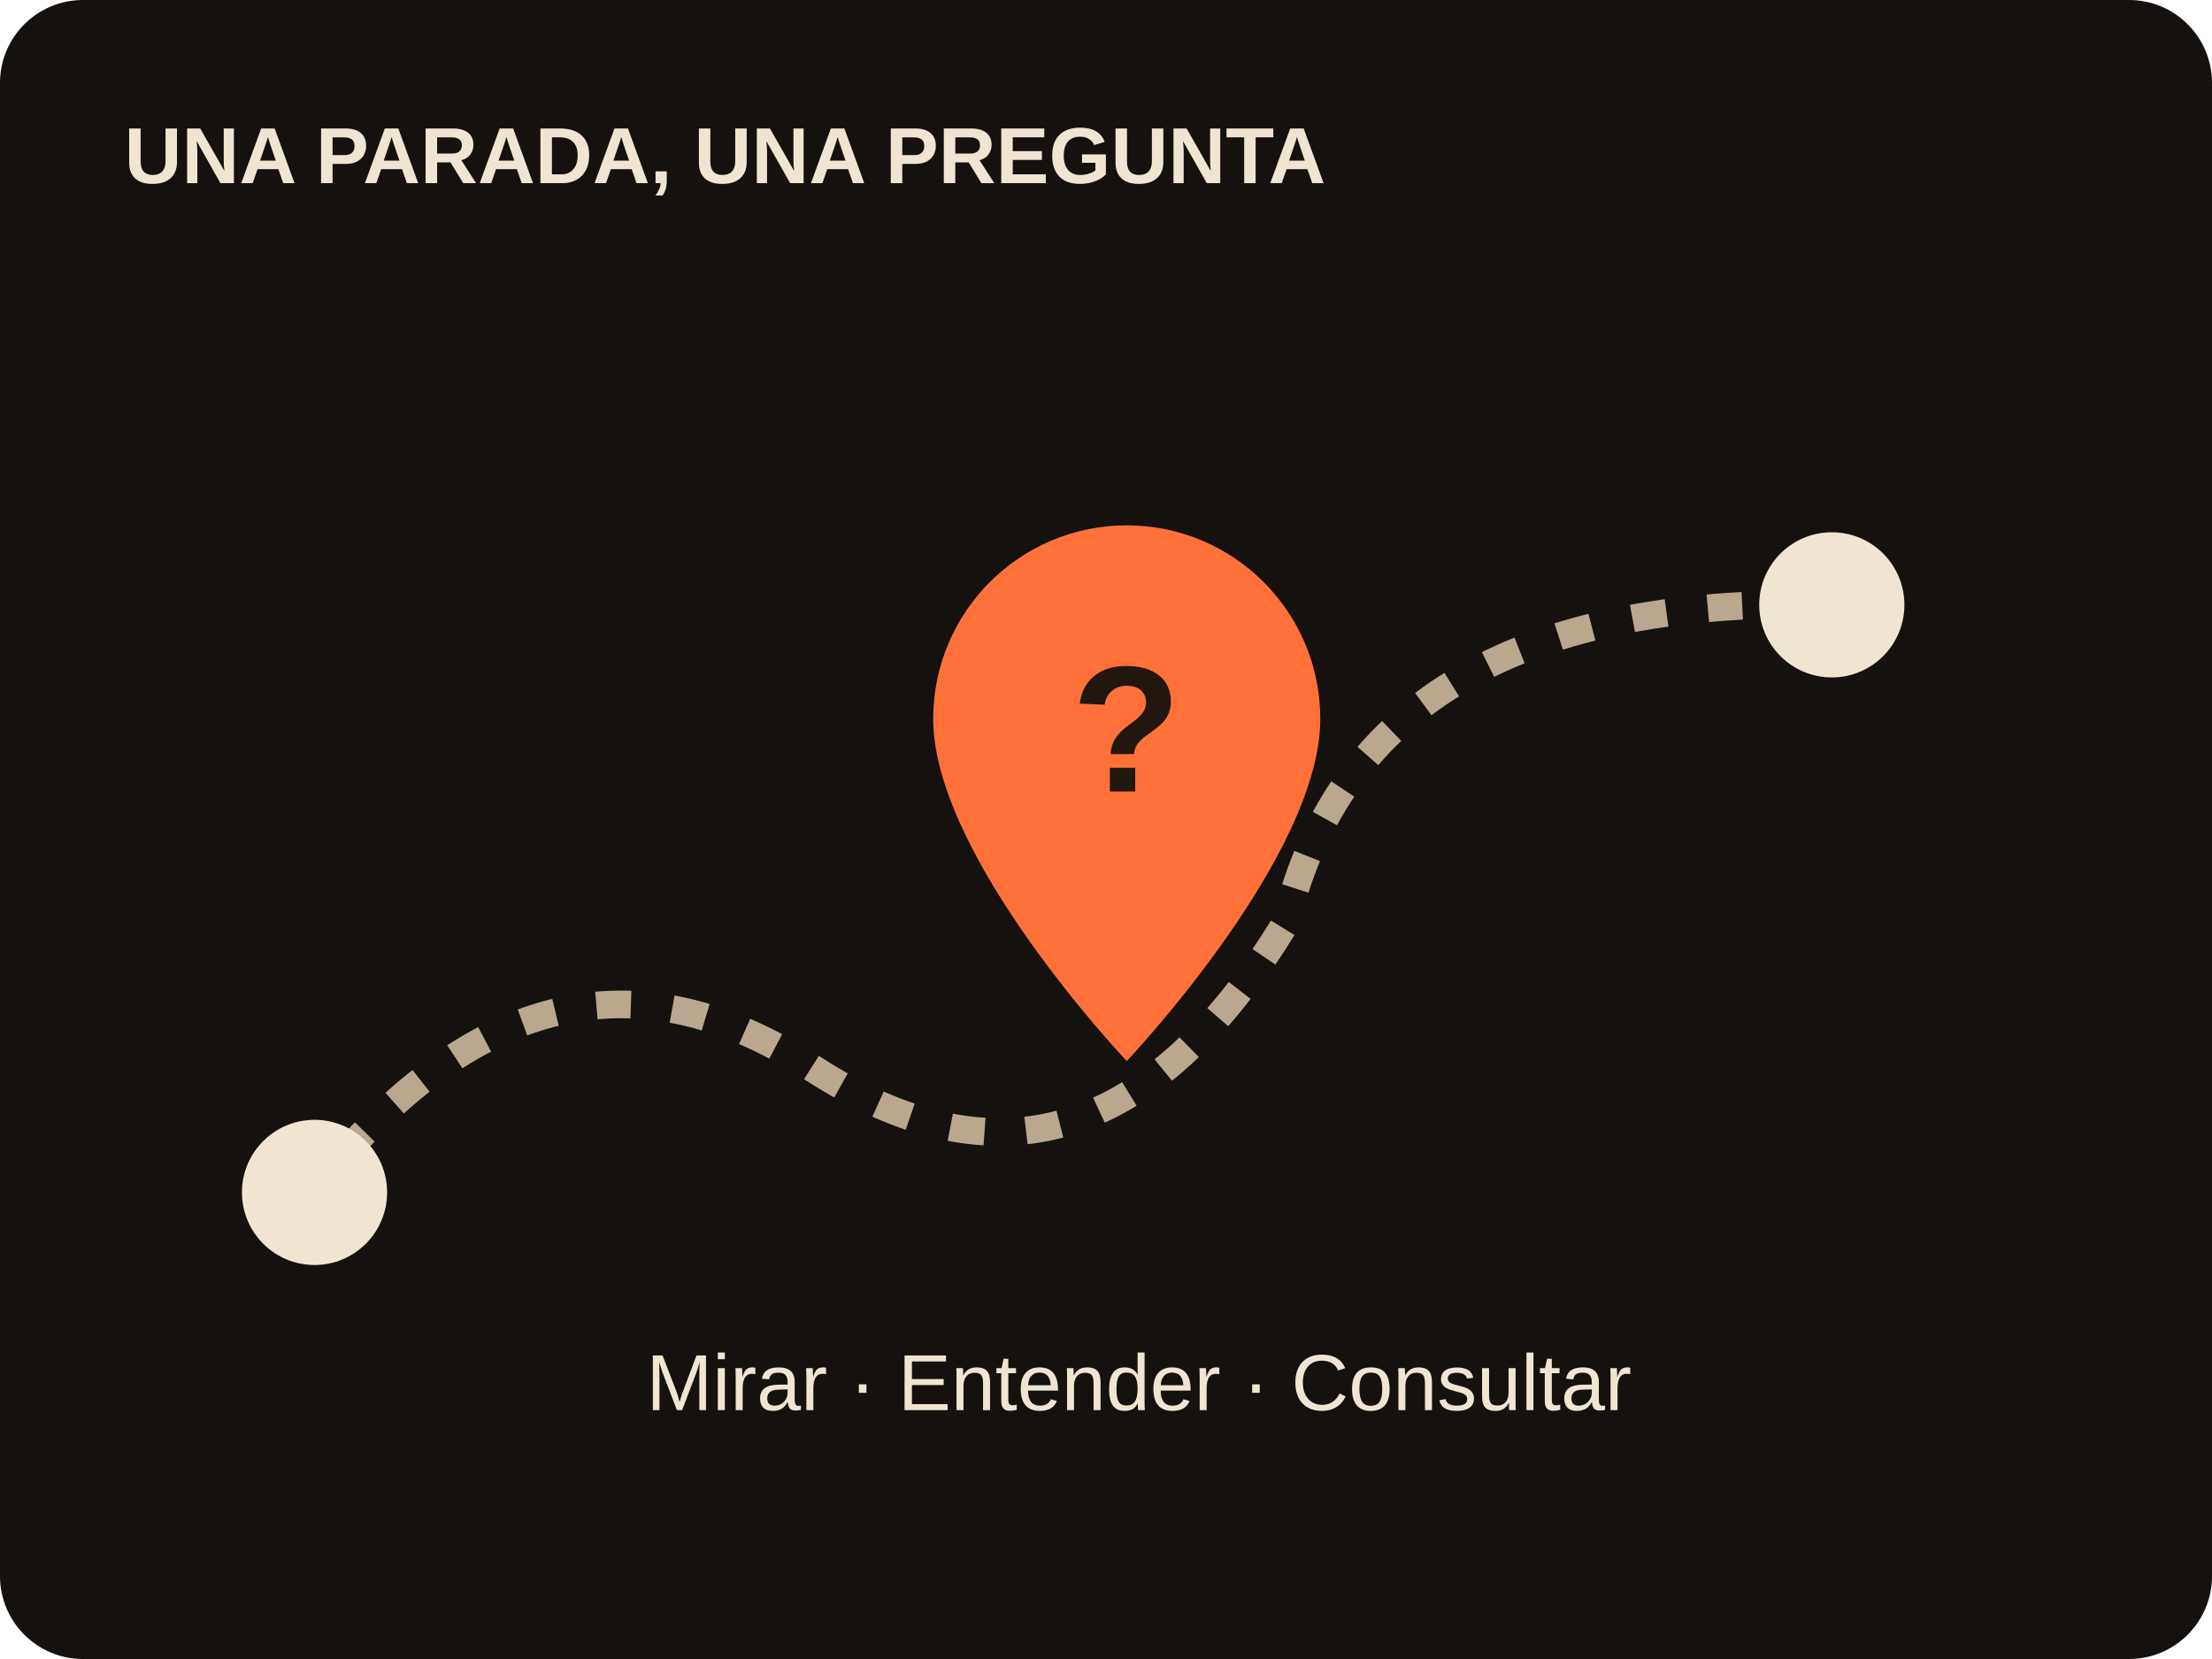
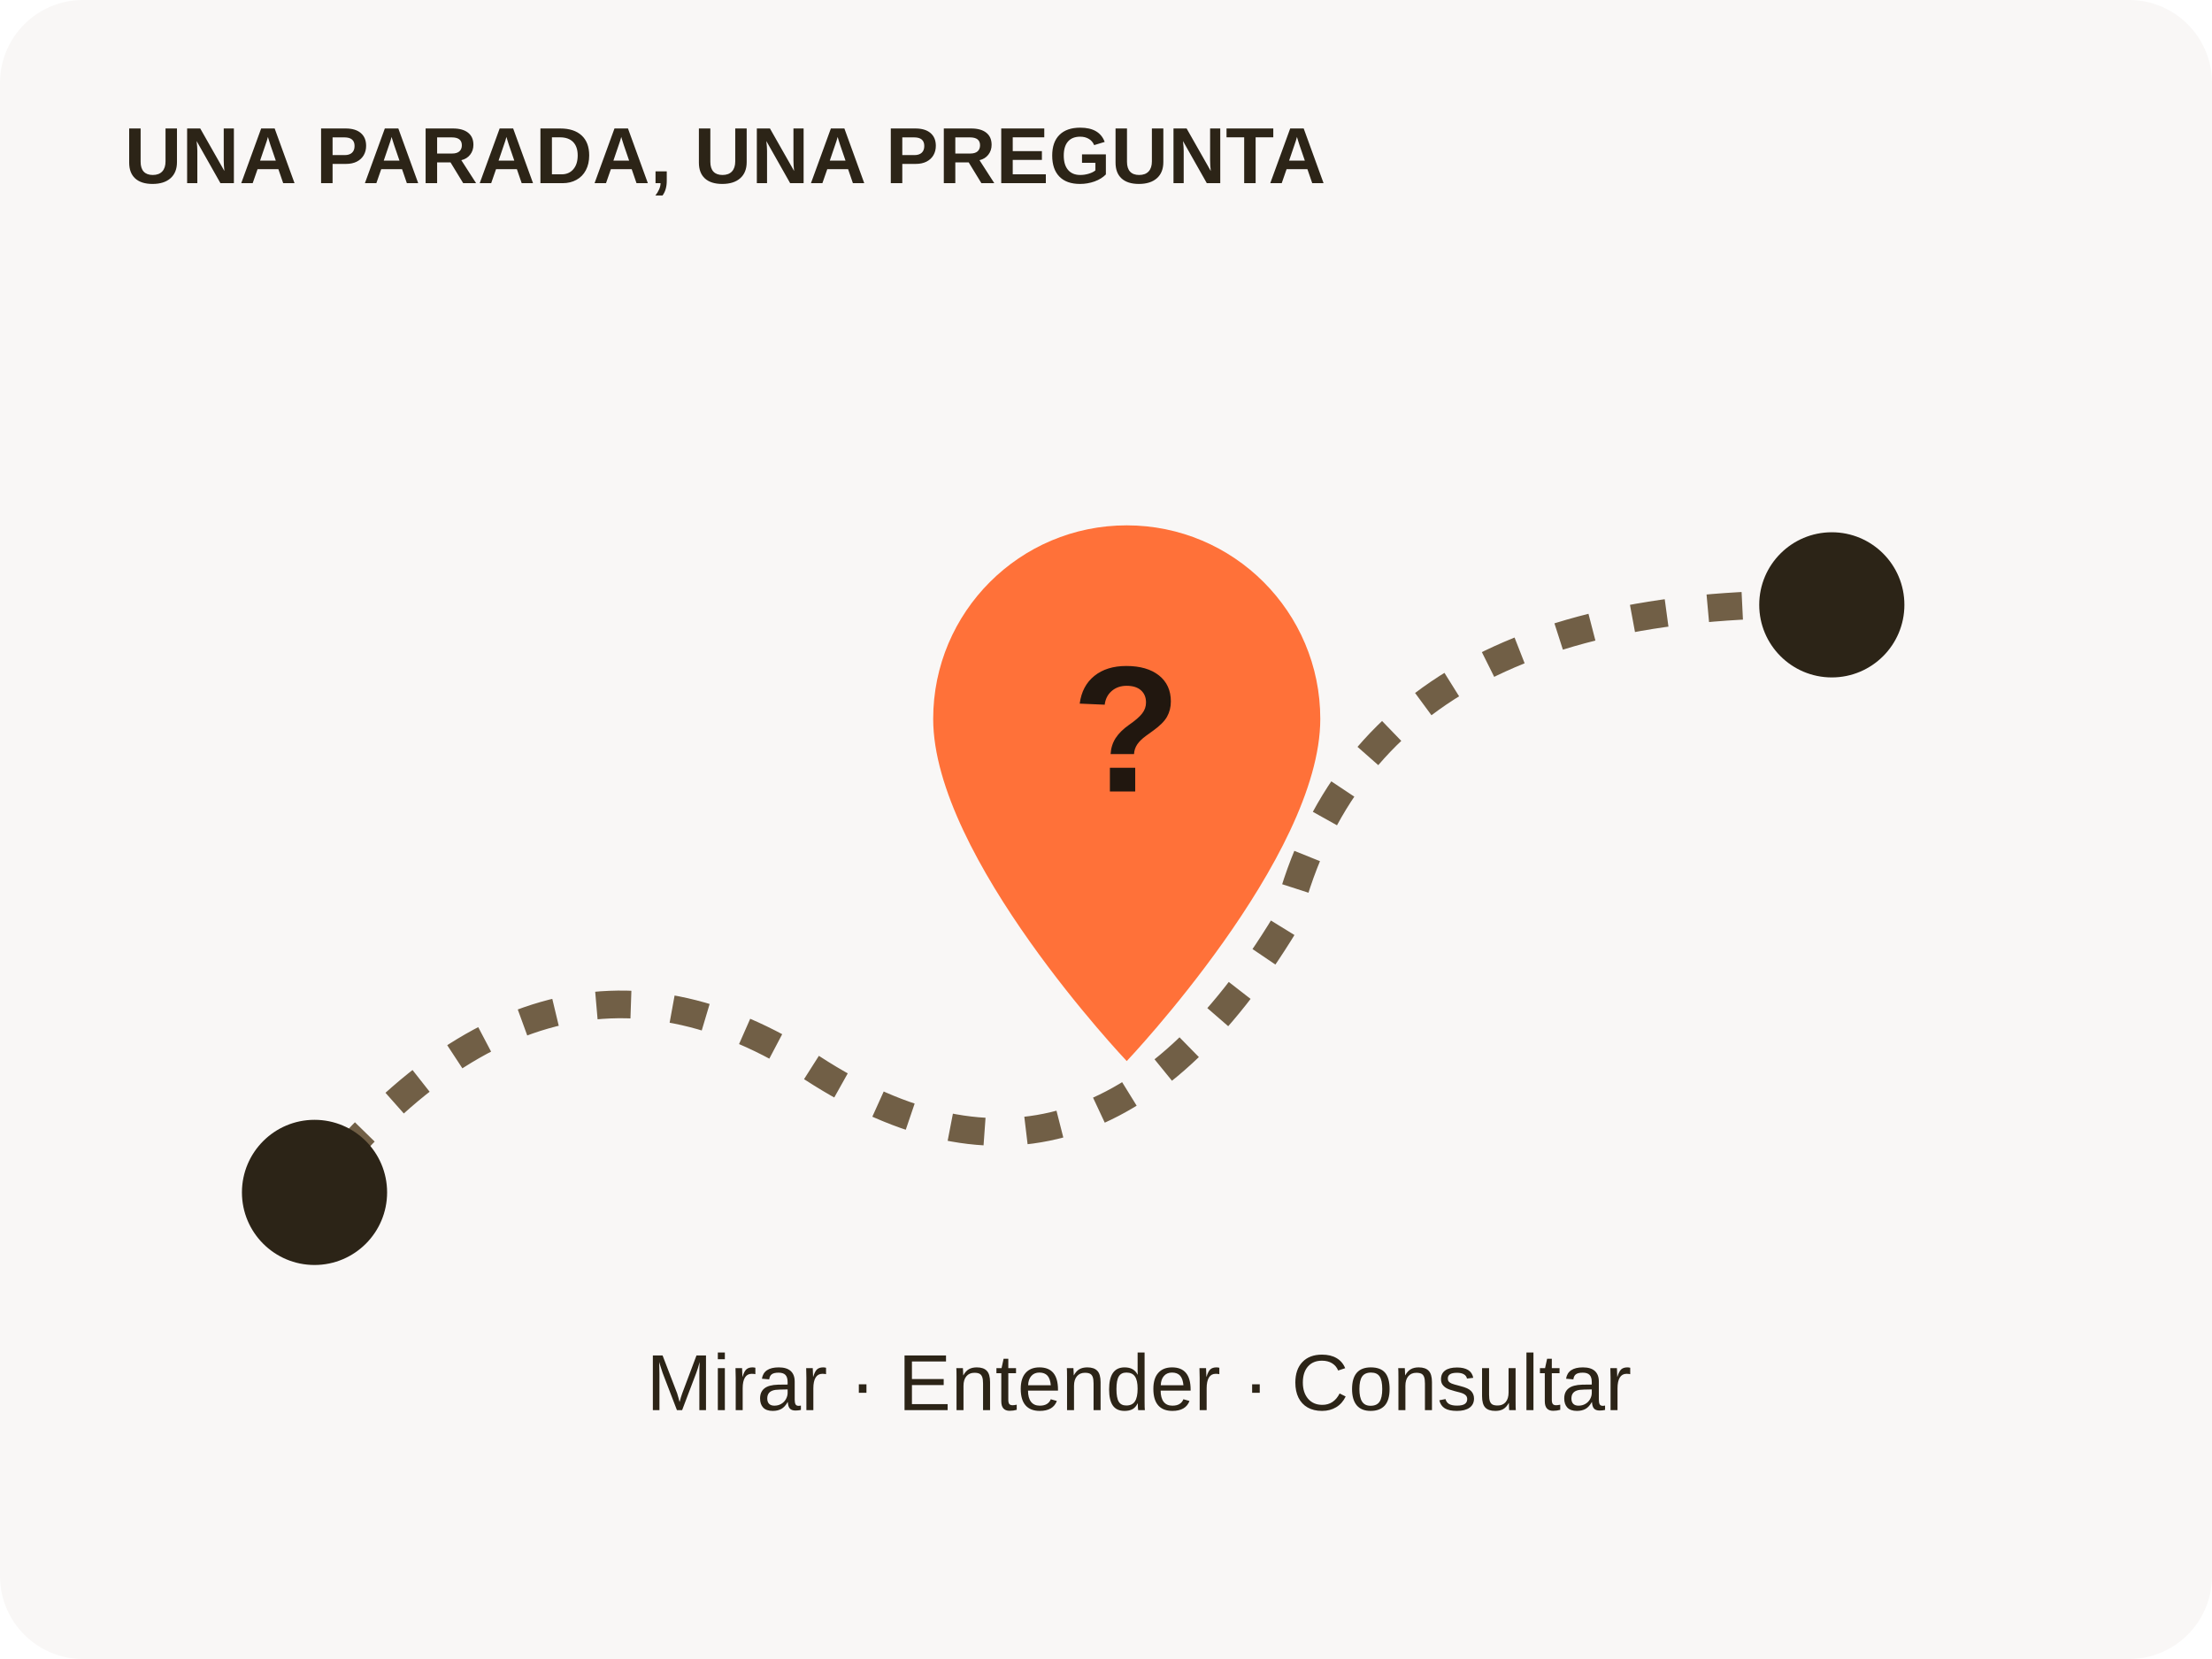
<svg xmlns="http://www.w3.org/2000/svg" width="640" height="480" viewBox="0 0 640 480" role="img" aria-labelledby="title desc">
  <g font-family="Arial,sans-serif">
-     <rect width="640" height="480" rx="24" fill="#15110e" />
-     <text x="36" y="53" font-size="23" font-weight="700" fill="#efe5d2">UNA PARADA, UNA PREGUNTA</text>
-     <path d="M85 352q70-95 150-43t137-42q23-96 160-92" fill="none" stroke="#b9a78e" stroke-width="8" stroke-dasharray="10 12" />
-     <circle cx="91" cy="345" r="21" fill="#efe5d2" />
-     <circle cx="530" cy="175" r="21" fill="#efe5d2" />
+     <rect width="640" height="480" rx="24" fill="#f9f7f6" />
+     <text x="36" y="53" font-size="23" font-weight="700" fill="#2c2417">UNA PARADA, UNA PREGUNTA</text>
+     <path d="M85 352q70-95 150-43t137-42q23-96 160-92" fill="none" stroke="#715f46" stroke-width="8" stroke-dasharray="10 12" />
+     <circle cx="91" cy="345" r="21" fill="#2c2417" />
+     <circle cx="530" cy="175" r="21" fill="#2c2417" />
    <path d="M270 208a56 56 0 1 1 112 0c0 40-56 99-56 99s-56-59-56-99" fill="#ff7139" />
    <text x="310" y="229" font-size="52" font-weight="700" fill="#21170f">?</text>
-     <text x="187" y="408" font-size="23" fill="#efe5d2">Mirar · Entender · Consultar</text>
+     <text x="187" y="408" font-size="23" fill="#2c2417">Mirar · Entender · Consultar</text>
  </g>
</svg>
